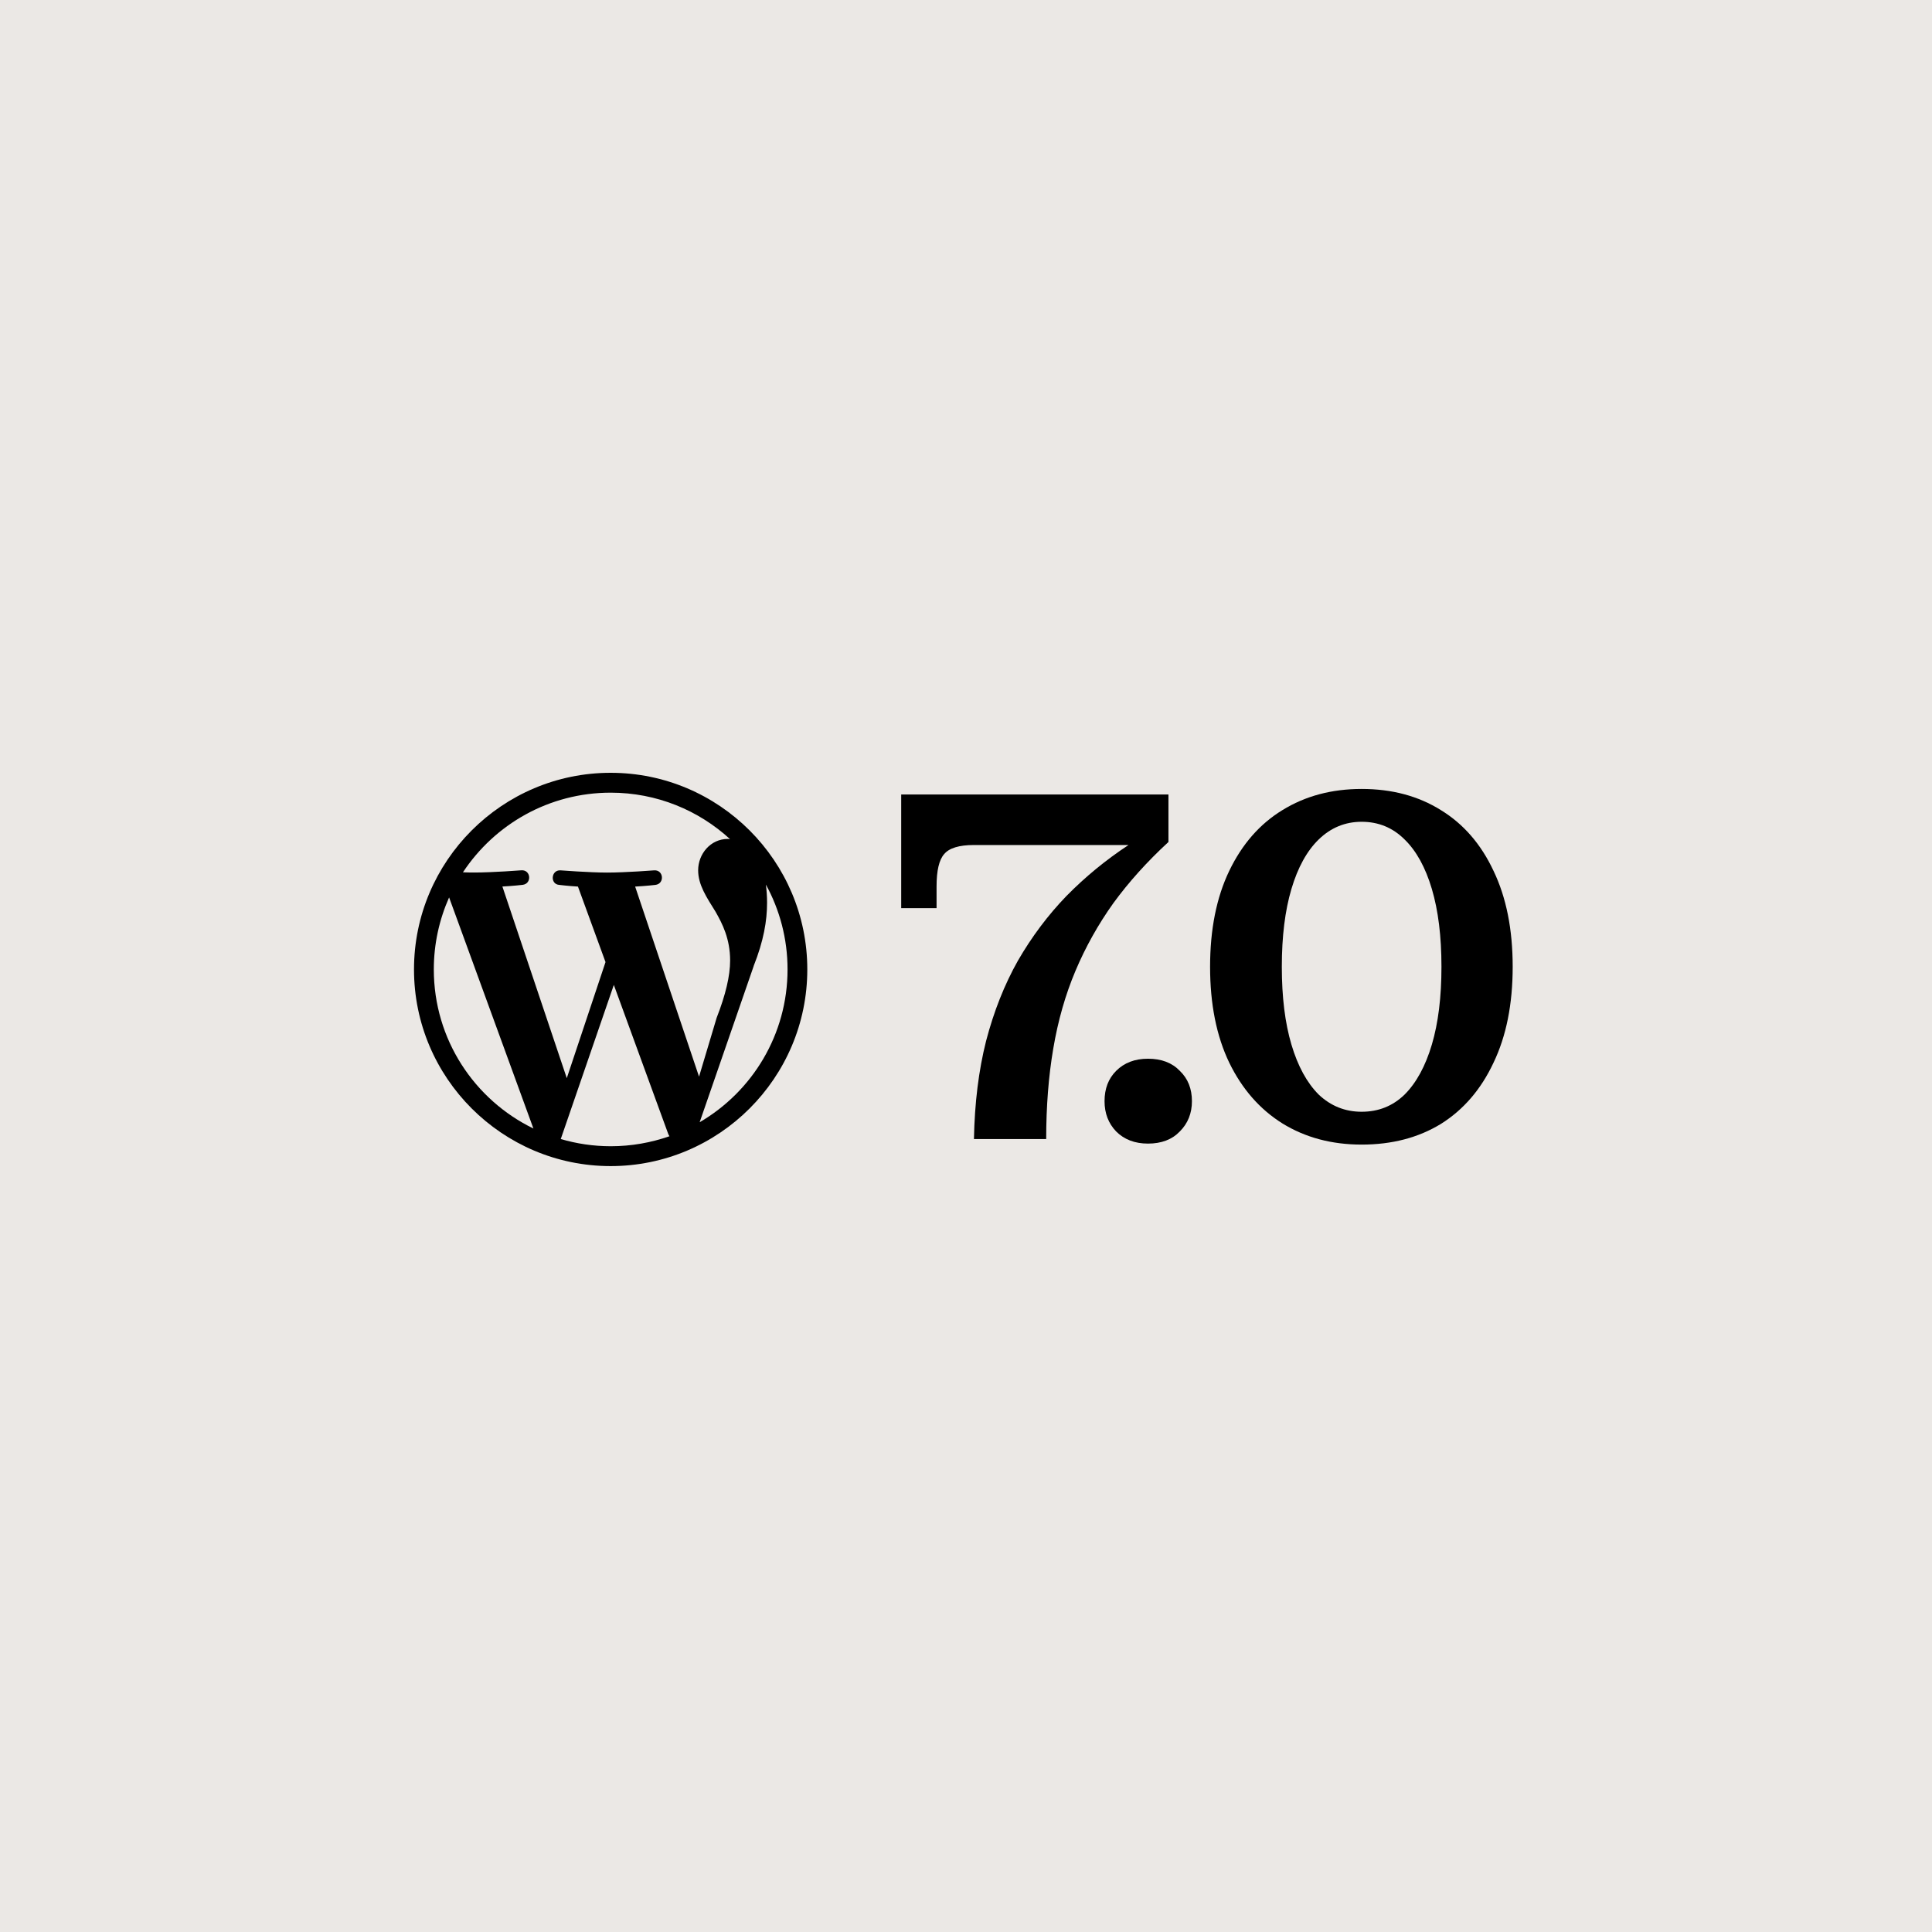
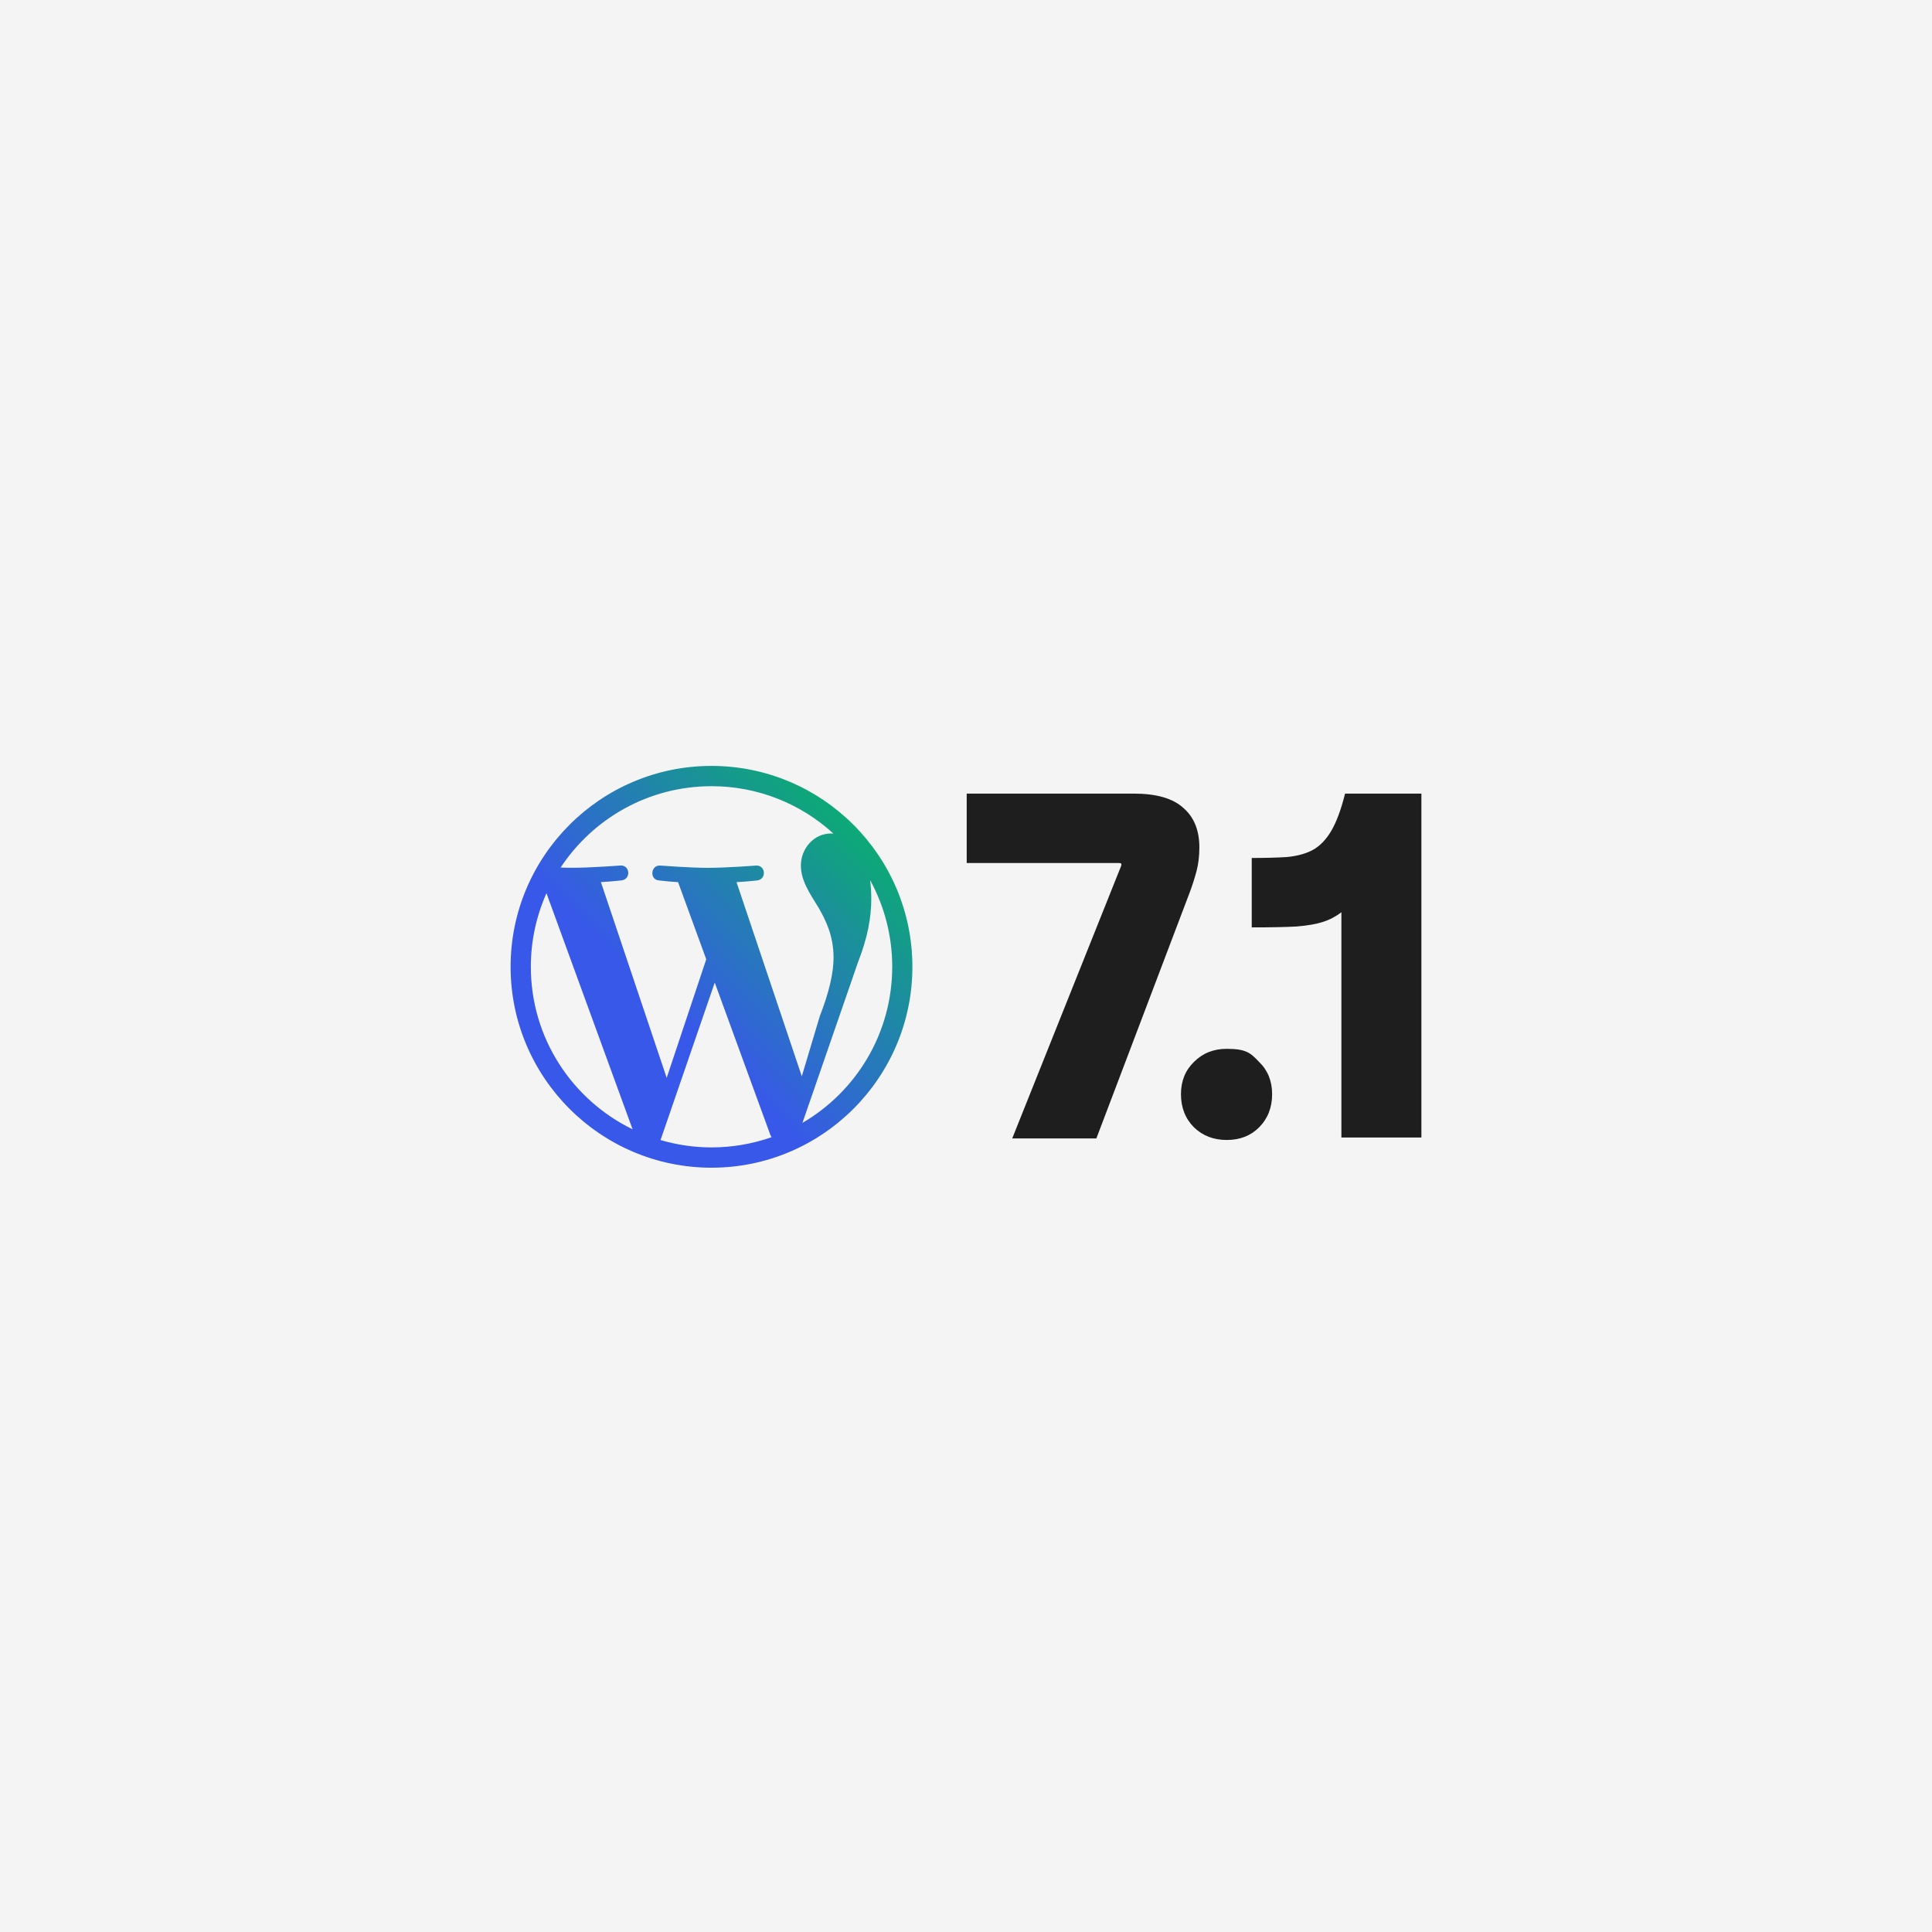
- <svg xmlns="http://www.w3.org/2000/svg" width="280" height="280" viewBox="0 0 280 280" fill="none">
-   <rect width="280" height="280" fill="#EBE8E5" />
-   <g clip-path="url(#clip0_10280_25952)">
-     <path d="M197.339 165.883C192.995 165.883 189.164 164.858 185.845 162.808C182.574 160.758 180.012 157.829 178.157 154.022C176.302 150.166 175.375 145.529 175.375 140.111C175.375 134.693 176.302 130.057 178.157 126.201C180.012 122.345 182.574 119.416 185.845 117.415C189.164 115.365 192.995 114.34 197.339 114.34C201.732 114.34 205.564 115.365 208.834 117.415C212.104 119.416 214.642 122.345 216.448 126.201C218.303 130.057 219.23 134.693 219.23 140.111C219.23 145.529 218.303 150.166 216.448 154.022C214.642 157.878 212.104 160.831 208.834 162.881C205.564 164.882 201.732 165.883 197.339 165.883ZM197.339 161.124C199.78 161.124 201.854 160.294 203.563 158.635C205.271 156.926 206.589 154.51 207.516 151.386C208.443 148.262 208.907 144.504 208.907 140.111C208.907 135.718 208.443 131.96 207.516 128.836C206.589 125.712 205.271 123.321 203.563 121.661C201.854 119.953 199.78 119.099 197.339 119.099C194.948 119.099 192.873 119.953 191.116 121.661C189.408 123.321 188.09 125.712 187.163 128.836C186.235 131.96 185.771 135.718 185.771 140.111C185.771 144.504 186.235 148.262 187.163 151.386C188.09 154.51 189.408 156.926 191.116 158.635C192.873 160.294 194.948 161.124 197.339 161.124Z" fill="black" />
-     <path d="M166.375 165.738C164.471 165.738 162.933 165.152 161.762 163.98C160.639 162.809 160.078 161.345 160.078 159.588C160.078 157.782 160.639 156.317 161.762 155.195C162.933 154.023 164.471 153.438 166.375 153.438C168.327 153.438 169.864 154.023 170.987 155.195C172.158 156.317 172.744 157.782 172.744 159.588C172.744 161.345 172.158 162.809 170.987 163.98C169.864 165.152 168.327 165.738 166.375 165.738Z" fill="black" />
-     <path d="M141.152 165.077C141.25 159.854 141.836 155.12 142.909 150.873C144.032 146.578 145.57 142.698 147.522 139.232C149.523 135.767 151.866 132.643 154.55 129.861C157.284 127.078 160.286 124.614 163.556 122.466L169.34 122.027C166.265 124.858 163.605 127.811 161.359 130.886C159.163 133.961 157.333 137.231 155.868 140.696C154.404 144.162 153.33 147.92 152.647 151.971C151.964 155.974 151.622 160.342 151.622 165.077H141.152ZM130.609 131.618V122.466H141.152C139.005 122.466 137.565 122.905 136.833 123.784C136.1 124.614 135.734 126.175 135.734 128.47V131.618H130.609ZM130.609 122.466V115.145H169.34V122.027L163.556 122.466H130.609Z" fill="black" />
-     <path d="M60 140.5C60 156.214 72.786 169 88.5 169C104.214 169 117 156.214 117 140.5C117 124.786 104.222 112 88.5 112C72.778 112 60 124.786 60 140.5ZM77.315 163.557C68.759 159.4 62.871 150.642 62.871 140.492C62.871 136.78 63.672 133.254 65.087 130.059L77.307 163.557H77.315ZM88.508 166.121C85.993 166.121 83.567 165.749 81.27 165.078L88.961 142.74L96.838 164.317C96.886 164.447 96.951 164.56 97.024 164.673C94.355 165.603 91.492 166.121 88.516 166.121H88.508ZM109.22 140.015C110.675 136.359 111.169 133.44 111.169 130.835C111.169 129.897 111.104 129.016 110.999 128.199C112.996 131.846 114.137 136.036 114.137 140.492C114.137 149.946 109.018 158.195 101.399 162.643L109.228 140.015H109.22ZM105.807 121.608C105.694 121.6 105.588 121.584 105.483 121.584C102.96 121.584 101.181 123.775 101.181 126.129C101.181 128.239 102.394 130.027 103.704 132.138C104.675 133.844 105.815 136.036 105.815 139.206C105.815 141.406 105.168 144.164 103.866 147.496L101.31 156.036L92.05 128.49C93.595 128.409 94.978 128.248 94.978 128.248C96.353 128.086 96.191 126.056 94.816 126.137C94.816 126.137 90.667 126.46 87.982 126.46C85.459 126.46 81.229 126.137 81.229 126.137C79.846 126.056 79.685 128.167 81.068 128.248C81.068 128.248 82.378 128.409 83.761 128.49L87.756 139.432L82.143 156.254L72.81 128.482C74.363 128.401 75.738 128.239 75.738 128.239C77.113 128.078 76.951 126.048 75.576 126.129C75.576 126.129 71.427 126.452 68.742 126.452C68.265 126.452 67.691 126.444 67.093 126.42C71.686 119.473 79.555 114.879 88.508 114.879C95.18 114.879 101.254 117.435 105.807 121.616V121.608Z" fill="black" />
+ <svg xmlns="http://www.w3.org/2000/svg" width="280" height="280" fill="none">
+   <linearGradient id="c" x1="132.23" x2="73.999" y1="111.81" y2="170.04" gradientUnits="userSpaceOnUse">
+     <stop offset="0" stop-color="#00c253" />
+     <stop offset=".6" stop-color="#3858e9" />
+   </linearGradient>
+   <clipPath id="a">
+     <path d="M0 0h280v280H0z" />
+   </clipPath>
+   <g clip-path="url(#a)">
+     <path fill="#f4f4f4" d="M0 0h280v280H0z" />
+     <path fill="url(#c)" d="M74 140.117c0 16.053 13.062 29.115 29.115 29.115s29.116-13.062 29.116-29.115c0-16.054-13.054-29.116-29.116-29.116S74 124.063 74 140.117m17.689 23.555c-8.741-4.247-14.756-13.195-14.756-23.564 0-3.792.818-7.394 2.264-10.658l12.484 34.222zm11.435 2.619c-2.57 0-5.048-.38-7.395-1.066l7.857-22.82 8.047 22.043c.05.132.116.248.19.364a26.4 26.4 0 0 1-8.691 1.479zm21.159-26.67c1.487-3.735 1.991-6.717 1.991-9.378 0-.958-.066-1.859-.174-2.693a26.07 26.07 0 0 1 3.206 12.558c0 9.659-5.23 18.086-13.013 22.63l7.998-23.117zm-3.487-18.805c-.116-.008-.223-.024-.33-.024-2.578 0-4.396 2.239-4.396 4.643 0 2.156 1.239 3.982 2.578 6.138.991 1.744 2.156 3.983 2.156 7.222 0 2.247-.661 5.064-1.991 8.468l-2.611 8.725-9.46-28.141c1.578-.082 2.991-.248 2.991-.248 1.405-.165 1.239-2.239-.165-2.156 0 0-4.238.331-6.981.331-2.578 0-6.9-.331-6.9-.331-1.412-.083-1.577 2.074-.164 2.156 0 0 1.338.166 2.75.248l4.082 11.179-5.734 17.185-9.534-28.372c1.586-.083 2.99-.248 2.99-.248 1.405-.165 1.24-2.239-.164-2.156 0 0-4.239.33-6.982.33-.487 0-1.074-.008-1.685-.033 4.693-7.097 12.732-11.79 21.878-11.79a26.04 26.04 0 0 1 17.672 6.882z" />
+     <g fill="#1e1e1e">
+       <path d="M194.405 164.858v-32.652a8.5 8.5 0 0 1-2.665 1.4q-1.4.466-3.799.666-2.331.133-6.53.133v-10.062q2.933 0 5.064-.133 2.199-.2 3.732-1 1.6-.866 2.732-2.798 1.133-1.933 1.999-5.398H206v49.844zM177.792 165.213q-2.863 0-4.751-1.829-1.887-1.897-1.887-4.81 0-2.845 1.887-4.674 1.888-1.897 4.751-1.897c2.863 0 3.471.632 4.685 1.897q1.888 1.828 1.888 4.674 0 2.913-1.888 4.81-1.821 1.829-4.685 1.829M146.699 164.991l15.793-39.515q.133-.4-.266-.4h-22.123v-10.062h24.188q4.932 0 7.197 2.066 2.332 2 2.332 5.731 0 1.865-.4 3.398a32 32 0 0 1-.999 3.132l-13.527 35.65z" />
+     </g>
  </g>
-   <defs>
-     <clipPath id="clip0_10280_25952">
-       <rect width="159.23" height="57" fill="white" transform="translate(60 112)" />
-     </clipPath>
-   </defs>
</svg>
